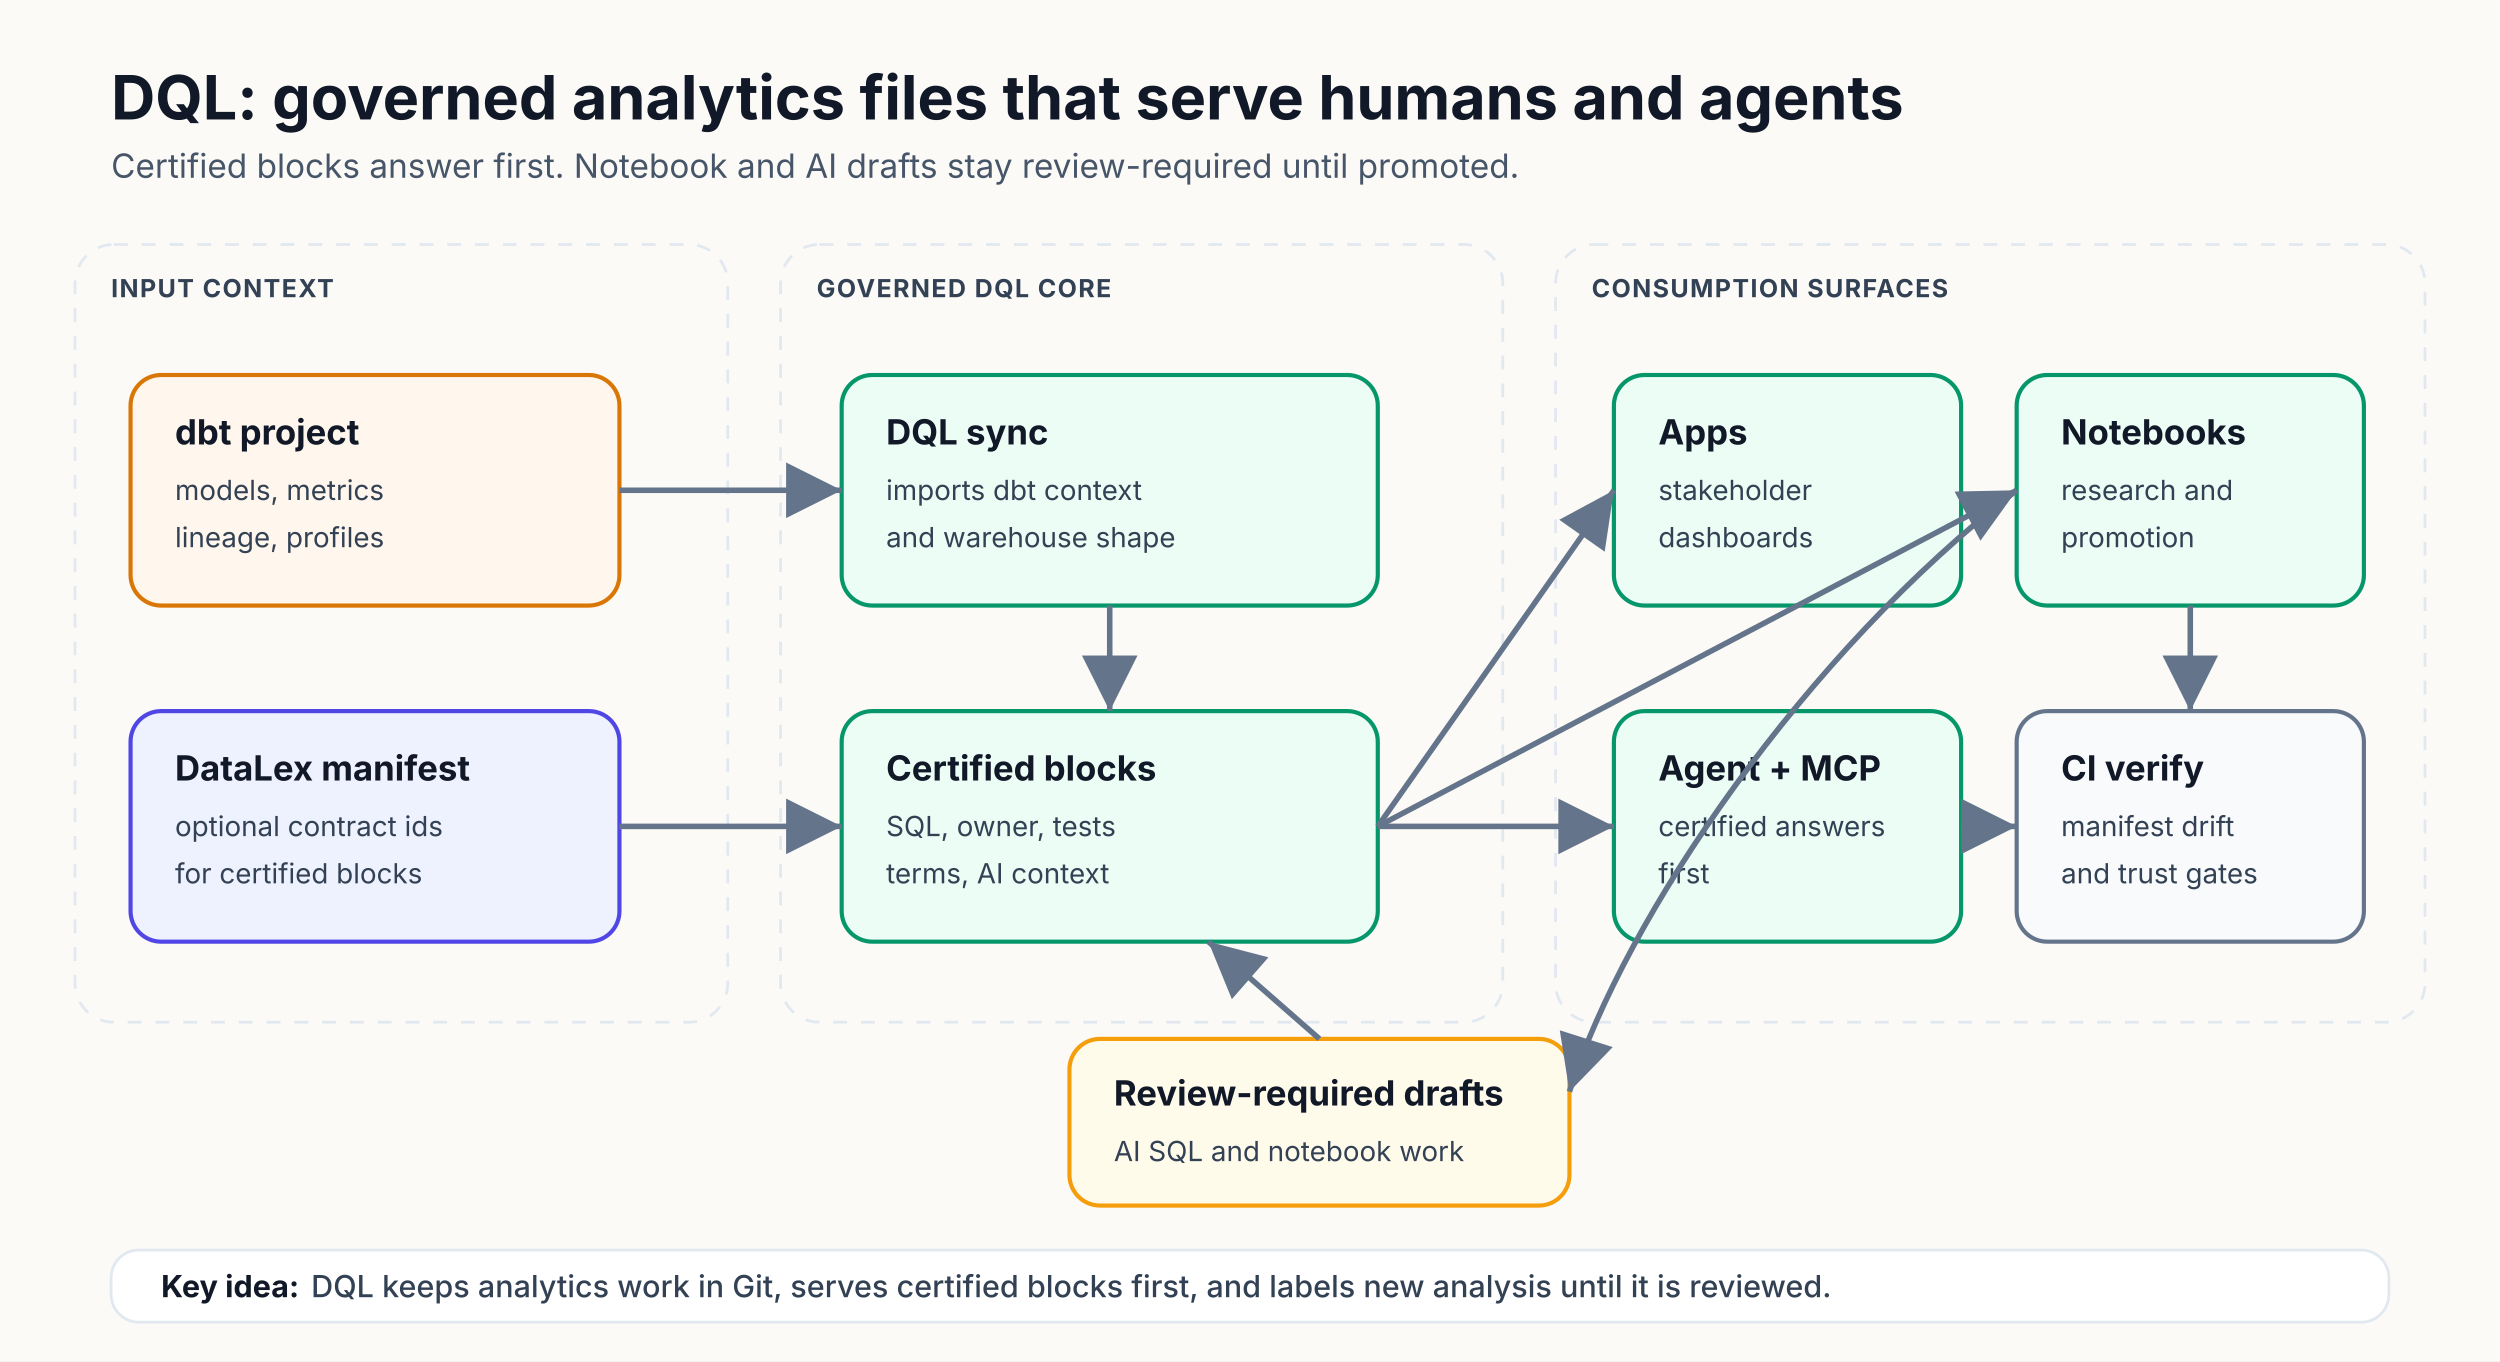
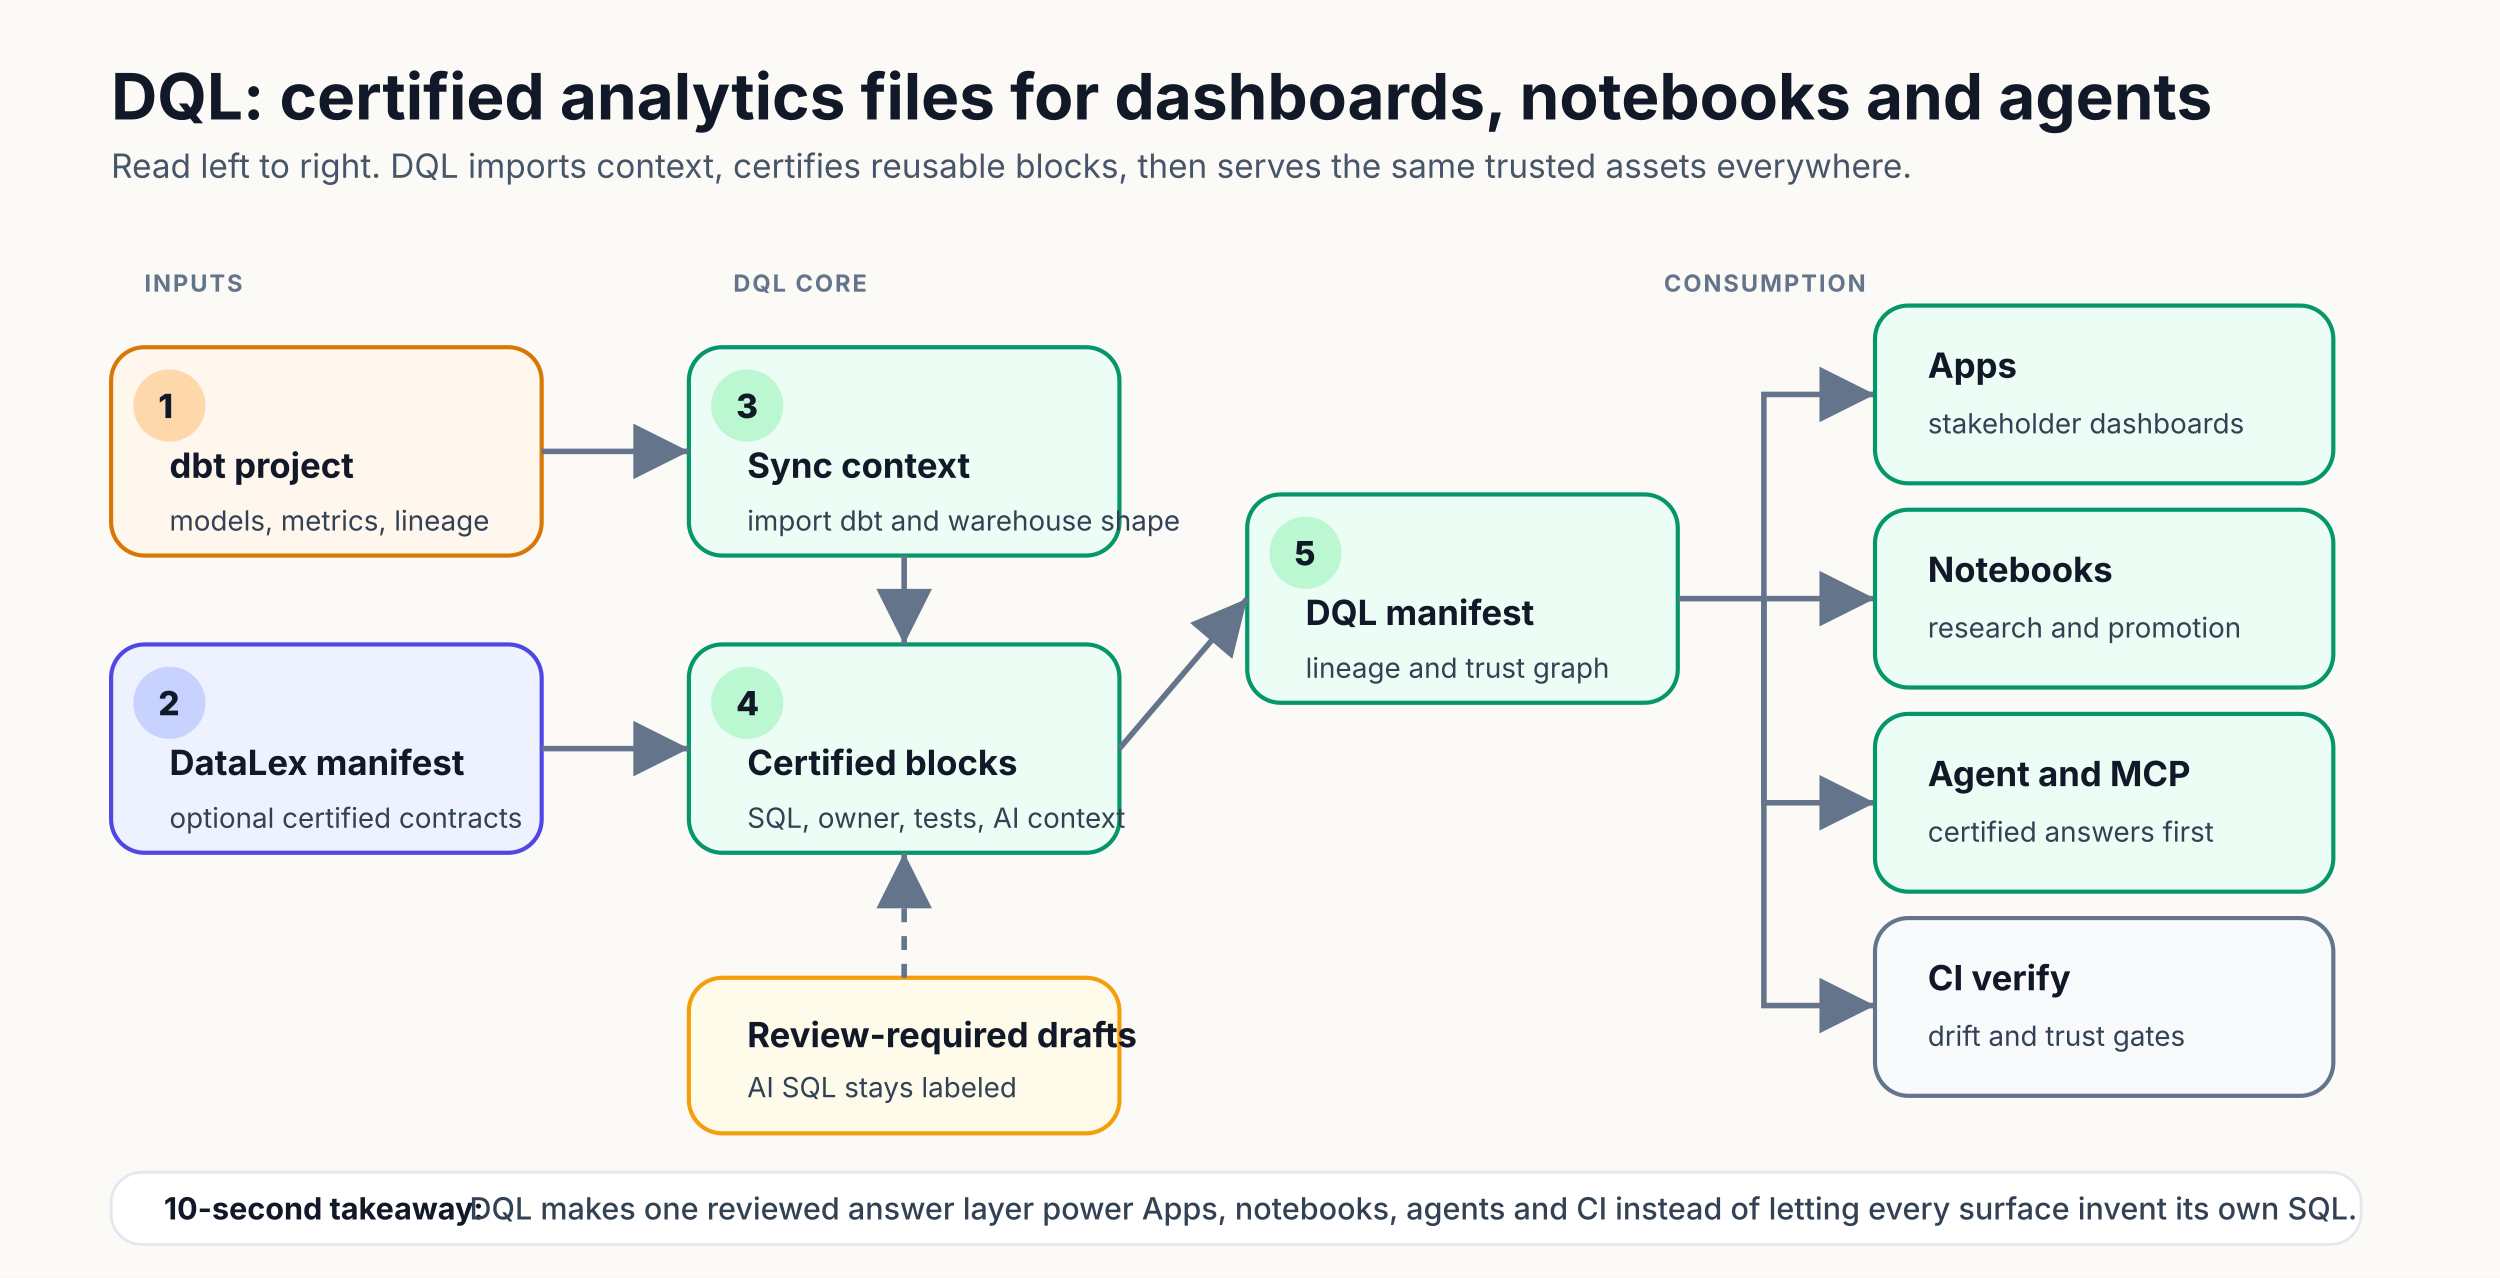
- <svg xmlns="http://www.w3.org/2000/svg" width="1800" height="980" viewBox="0 0 1800 980" role="img" aria-labelledby="title desc">
+ <svg xmlns="http://www.w3.org/2000/svg" width="1800" height="920" viewBox="0 0 1800 920" role="img" aria-labelledby="title desc">
  <defs>
    <style>
      .bg { fill: #fbfaf7; }
-       .title { fill: #111827; font: 700 44px system-ui, -apple-system, BlinkMacSystemFont, "Segoe UI", sans-serif; }
+       .title { fill: #111827; font: 700 46px system-ui, -apple-system, BlinkMacSystemFont, "Segoe UI", sans-serif; }
      .subtitle { fill: #475569; font: 400 24px system-ui, -apple-system, BlinkMacSystemFont, "Segoe UI", sans-serif; }
-       .section { fill: #334155; font: 700 18px system-ui, -apple-system, BlinkMacSystemFont, "Segoe UI", sans-serif; letter-spacing: 1px; }
-       .box { stroke-width: 3; rx: 22; }
+       .label { fill: #64748b; font: 700 17px system-ui, -apple-system, BlinkMacSystemFont, "Segoe UI", sans-serif; letter-spacing: 1.4px; }
+       .card { stroke-width: 3; rx: 24; }
      .source { fill: #fff7ed; stroke: #d97706; }
      .contract { fill: #eef2ff; stroke: #4f46e5; }
      .dql { fill: #ecfdf5; stroke: #059669; }
      .draft { fill: #fffbeb; stroke: #f59e0b; }
      .gate { fill: #f8fafc; stroke: #64748b; }
-       .boxTitle { fill: #111827; font: 700 25px system-ui, -apple-system, BlinkMacSystemFont, "Segoe UI", sans-serif; }
-       .boxText { fill: #334155; font: 400 20px system-ui, -apple-system, BlinkMacSystemFont, "Segoe UI", sans-serif; }
-       .caption { fill: #334155; font: 500 22px system-ui, -apple-system, BlinkMacSystemFont, "Segoe UI", sans-serif; }
-       .captionStrong { fill: #111827; font: 700 22px system-ui, -apple-system, BlinkMacSystemFont, "Segoe UI", sans-serif; }
+       .num { fill: #111827; font: 800 24px system-ui, -apple-system, BlinkMacSystemFont, "Segoe UI", sans-serif; }
+       .cardTitle { fill: #111827; font: 700 25px system-ui, -apple-system, BlinkMacSystemFont, "Segoe UI", sans-serif; }
+       .cardText { fill: #334155; font: 400 20px system-ui, -apple-system, BlinkMacSystemFont, "Segoe UI", sans-serif; }
+       .noteStrong { fill: #111827; font: 700 22px system-ui, -apple-system, BlinkMacSystemFont, "Segoe UI", sans-serif; }
+       .note { fill: #334155; font: 500 22px system-ui, -apple-system, BlinkMacSystemFont, "Segoe UI", sans-serif; }
      .arrow { stroke: #64748b; stroke-width: 4; fill: none; marker-end: url(#arrowhead); }
-       .lane { fill: none; stroke: #e2e8f0; stroke-width: 2; stroke-dasharray: 10 10; rx: 28; }
+       .dash { stroke-dasharray: 10 10; }
    </style>
    <marker id="arrowhead" markerWidth="14" markerHeight="14" refX="10" refY="5" orient="auto">
      <path d="M0,0 L10,5 L0,10 Z" fill="#64748b" />
    </marker>
  </defs>
-   <rect class="bg" width="1800" height="980" />
-   <text x="80" y="86" class="title">DQL: governed analytics files that serve humans and agents</text>
-   <text x="80" y="128" class="subtitle">Certified blocks answer first. Notebook and AI drafts stay review-required until promoted.</text>
-   <rect x="54" y="176" width="470" height="560" class="lane" />
-   <rect x="562" y="176" width="520" height="560" class="lane" />
-   <rect x="1120" y="176" width="626" height="560" class="lane" />
-   <text x="80" y="214" class="section">INPUT CONTEXT</text>
-   <text x="588" y="214" class="section">GOVERNED DQL CORE</text>
-   <text x="1146" y="214" class="section">CONSUMPTION SURFACES</text>
-   <rect x="94" y="270" width="352" height="166" class="box source" />
-   <text x="126" y="320" class="boxTitle">dbt project</text>
-   <text x="126" y="360" class="boxText">models, metrics</text>
-   <text x="126" y="394" class="boxText">lineage, profiles</text>
-   <rect x="94" y="512" width="352" height="166" class="box contract" />
-   <text x="126" y="562" class="boxTitle">DataLex manifest</text>
-   <text x="126" y="602" class="boxText">optional contract ids</text>
-   <text x="126" y="636" class="boxText">for certified blocks</text>
-   <rect x="606" y="270" width="386" height="166" class="box dql" />
-   <text x="638" y="320" class="boxTitle">DQL sync</text>
-   <text x="638" y="360" class="boxText">imports dbt context</text>
-   <text x="638" y="394" class="boxText">and warehouse shape</text>
-   <rect x="606" y="512" width="386" height="166" class="box dql" />
-   <text x="638" y="562" class="boxTitle">Certified blocks</text>
-   <text x="638" y="602" class="boxText">SQL, owner, tests</text>
-   <text x="638" y="636" class="boxText">terms, AI context</text>
-   <rect x="1162" y="270" width="250" height="166" class="box dql" />
-   <text x="1194" y="320" class="boxTitle">Apps</text>
-   <text x="1194" y="360" class="boxText">stakeholder</text>
-   <text x="1194" y="394" class="boxText">dashboards</text>
-   <rect x="1452" y="270" width="250" height="166" class="box dql" />
-   <text x="1484" y="320" class="boxTitle">Notebooks</text>
-   <text x="1484" y="360" class="boxText">research and</text>
-   <text x="1484" y="394" class="boxText">promotion</text>
-   <rect x="1162" y="512" width="250" height="166" class="box dql" />
-   <text x="1194" y="562" class="boxTitle">Agent + MCP</text>
-   <text x="1194" y="602" class="boxText">certified answers</text>
-   <text x="1194" y="636" class="boxText">first</text>
-   <rect x="1452" y="512" width="250" height="166" class="box gate" />
-   <text x="1484" y="562" class="boxTitle">CI verify</text>
-   <text x="1484" y="602" class="boxText">manifest drift</text>
-   <text x="1484" y="636" class="boxText">and trust gates</text>
-   <rect x="770" y="748" width="360" height="120" class="box draft" />
-   <text x="802" y="796" class="boxTitle">Review-required drafts</text>
-   <text x="802" y="836" class="boxText">AI SQL and notebook work</text>
-   <path class="arrow" d="M446 353 L606 353" />
-   <path class="arrow" d="M446 595 L606 595" />
-   <path class="arrow" d="M799 436 L799 512" />
-   <path class="arrow" d="M992 595 L1162 353" />
-   <path class="arrow" d="M992 595 L1452 353" />
-   <path class="arrow" d="M992 595 L1162 595" />
-   <path class="arrow" d="M1412 595 L1452 595" />
-   <path class="arrow" d="M1577 436 L1577 512" />
-   <path class="arrow" d="M1452 353 C1300 470 1170 660 1130 786" />
-   <path class="arrow" d="M950 748 L870 678" />
-   <rect x="80" y="900" width="1640" height="52" rx="20" fill="#ffffff" stroke="#e2e8f0" stroke-width="2" />
-   <text x="116" y="934" class="captionStrong">Key idea:</text>
-   <text x="224" y="934" class="caption">DQL keeps analytics work in Git, serves certified blocks first, and labels new analysis until it is reviewed.</text>
+   <rect class="bg" width="1800" height="920" />
+   <text x="80" y="86" class="title">DQL: certified analytics files for dashboards, notebooks and agents</text>
+   <text x="80" y="128" class="subtitle">Read left to right. DQL imports context, certifies reusable blocks, then serves the same trusted assets everywhere.</text>
+   <text x="104" y="210" class="label">INPUTS</text>
+   <text x="528" y="210" class="label">DQL CORE</text>
+   <text x="1198" y="210" class="label">CONSUMPTION</text>
+   <rect x="80" y="250" width="310" height="150" class="card source" />
+   <circle cx="122" cy="292" r="26" fill="#fed7aa" />
+   <text x="114" y="301" class="num">1</text>
+   <text x="122" y="344" class="cardTitle">dbt project</text>
+   <text x="122" y="382" class="cardText">models, metrics, lineage</text>
+   <rect x="80" y="464" width="310" height="150" class="card contract" />
+   <circle cx="122" cy="506" r="26" fill="#c7d2fe" />
+   <text x="114" y="515" class="num">2</text>
+   <text x="122" y="558" class="cardTitle">DataLex manifest</text>
+   <text x="122" y="596" class="cardText">optional certified contracts</text>
+   <rect x="496" y="250" width="310" height="150" class="card dql" />
+   <circle cx="538" cy="292" r="26" fill="#bbf7d0" />
+   <text x="530" y="301" class="num">3</text>
+   <text x="538" y="344" class="cardTitle">Sync context</text>
+   <text x="538" y="382" class="cardText">import dbt and warehouse shape</text>
+   <rect x="496" y="464" width="310" height="150" class="card dql" />
+   <circle cx="538" cy="506" r="26" fill="#bbf7d0" />
+   <text x="530" y="515" class="num">4</text>
+   <text x="538" y="558" class="cardTitle">Certified blocks</text>
+   <text x="538" y="596" class="cardText">SQL, owner, tests, AI context</text>
+   <rect x="898" y="356" width="310" height="150" class="card dql" />
+   <circle cx="940" cy="398" r="26" fill="#bbf7d0" />
+   <text x="932" y="407" class="num">5</text>
+   <text x="940" y="450" class="cardTitle">DQL manifest</text>
+   <text x="940" y="488" class="cardText">lineage and trust graph</text>
+   <path class="arrow" d="M390 325 L496 325" />
+   <path class="arrow" d="M390 539 L496 539" />
+   <path class="arrow" d="M651 400 L651 464" />
+   <path class="arrow" d="M806 539 L898 431" />
+   <line x1="1208" y1="431" x2="1270" y2="431" stroke="#64748b" stroke-width="4" />
+   <path class="arrow" d="M1270 431 L1270 284 L1350 284" />
+   <path class="arrow" d="M1270 431 L1350 431" />
+   <path class="arrow" d="M1270 431 L1270 578 L1350 578" />
+   <path class="arrow" d="M1270 431 L1270 724 L1350 724" />
+   <rect x="1350" y="220" width="330" height="128" class="card dql" />
+   <text x="1388" y="272" class="cardTitle">Apps</text>
+   <text x="1388" y="312" class="cardText">stakeholder dashboards</text>
+   <rect x="1350" y="367" width="330" height="128" class="card dql" />
+   <text x="1388" y="419" class="cardTitle">Notebooks</text>
+   <text x="1388" y="459" class="cardText">research and promotion</text>
+   <rect x="1350" y="514" width="330" height="128" class="card dql" />
+   <text x="1388" y="566" class="cardTitle">Agent and MCP</text>
+   <text x="1388" y="606" class="cardText">certified answers first</text>
+   <rect x="1350" y="661" width="330" height="128" class="card gate" />
+   <text x="1388" y="713" class="cardTitle">CI verify</text>
+   <text x="1388" y="753" class="cardText">drift and trust gates</text>
+   <rect x="496" y="704" width="310" height="112" class="card draft" />
+   <text x="538" y="754" class="cardTitle">Review-required drafts</text>
+   <text x="538" y="790" class="cardText">AI SQL stays labeled</text>
+   <path class="arrow dash" d="M651 704 L651 614" />
+   <rect x="80" y="844" width="1620" height="52" rx="22" fill="#ffffff" stroke="#e2e8f0" stroke-width="2" />
+   <text x="118" y="878" class="noteStrong">10-second takeaway:</text>
+   <text x="338" y="878" class="note">DQL makes one reviewed answer layer power Apps, notebooks, agents and CI instead of letting every surface invent its own SQL.</text>
</svg>
